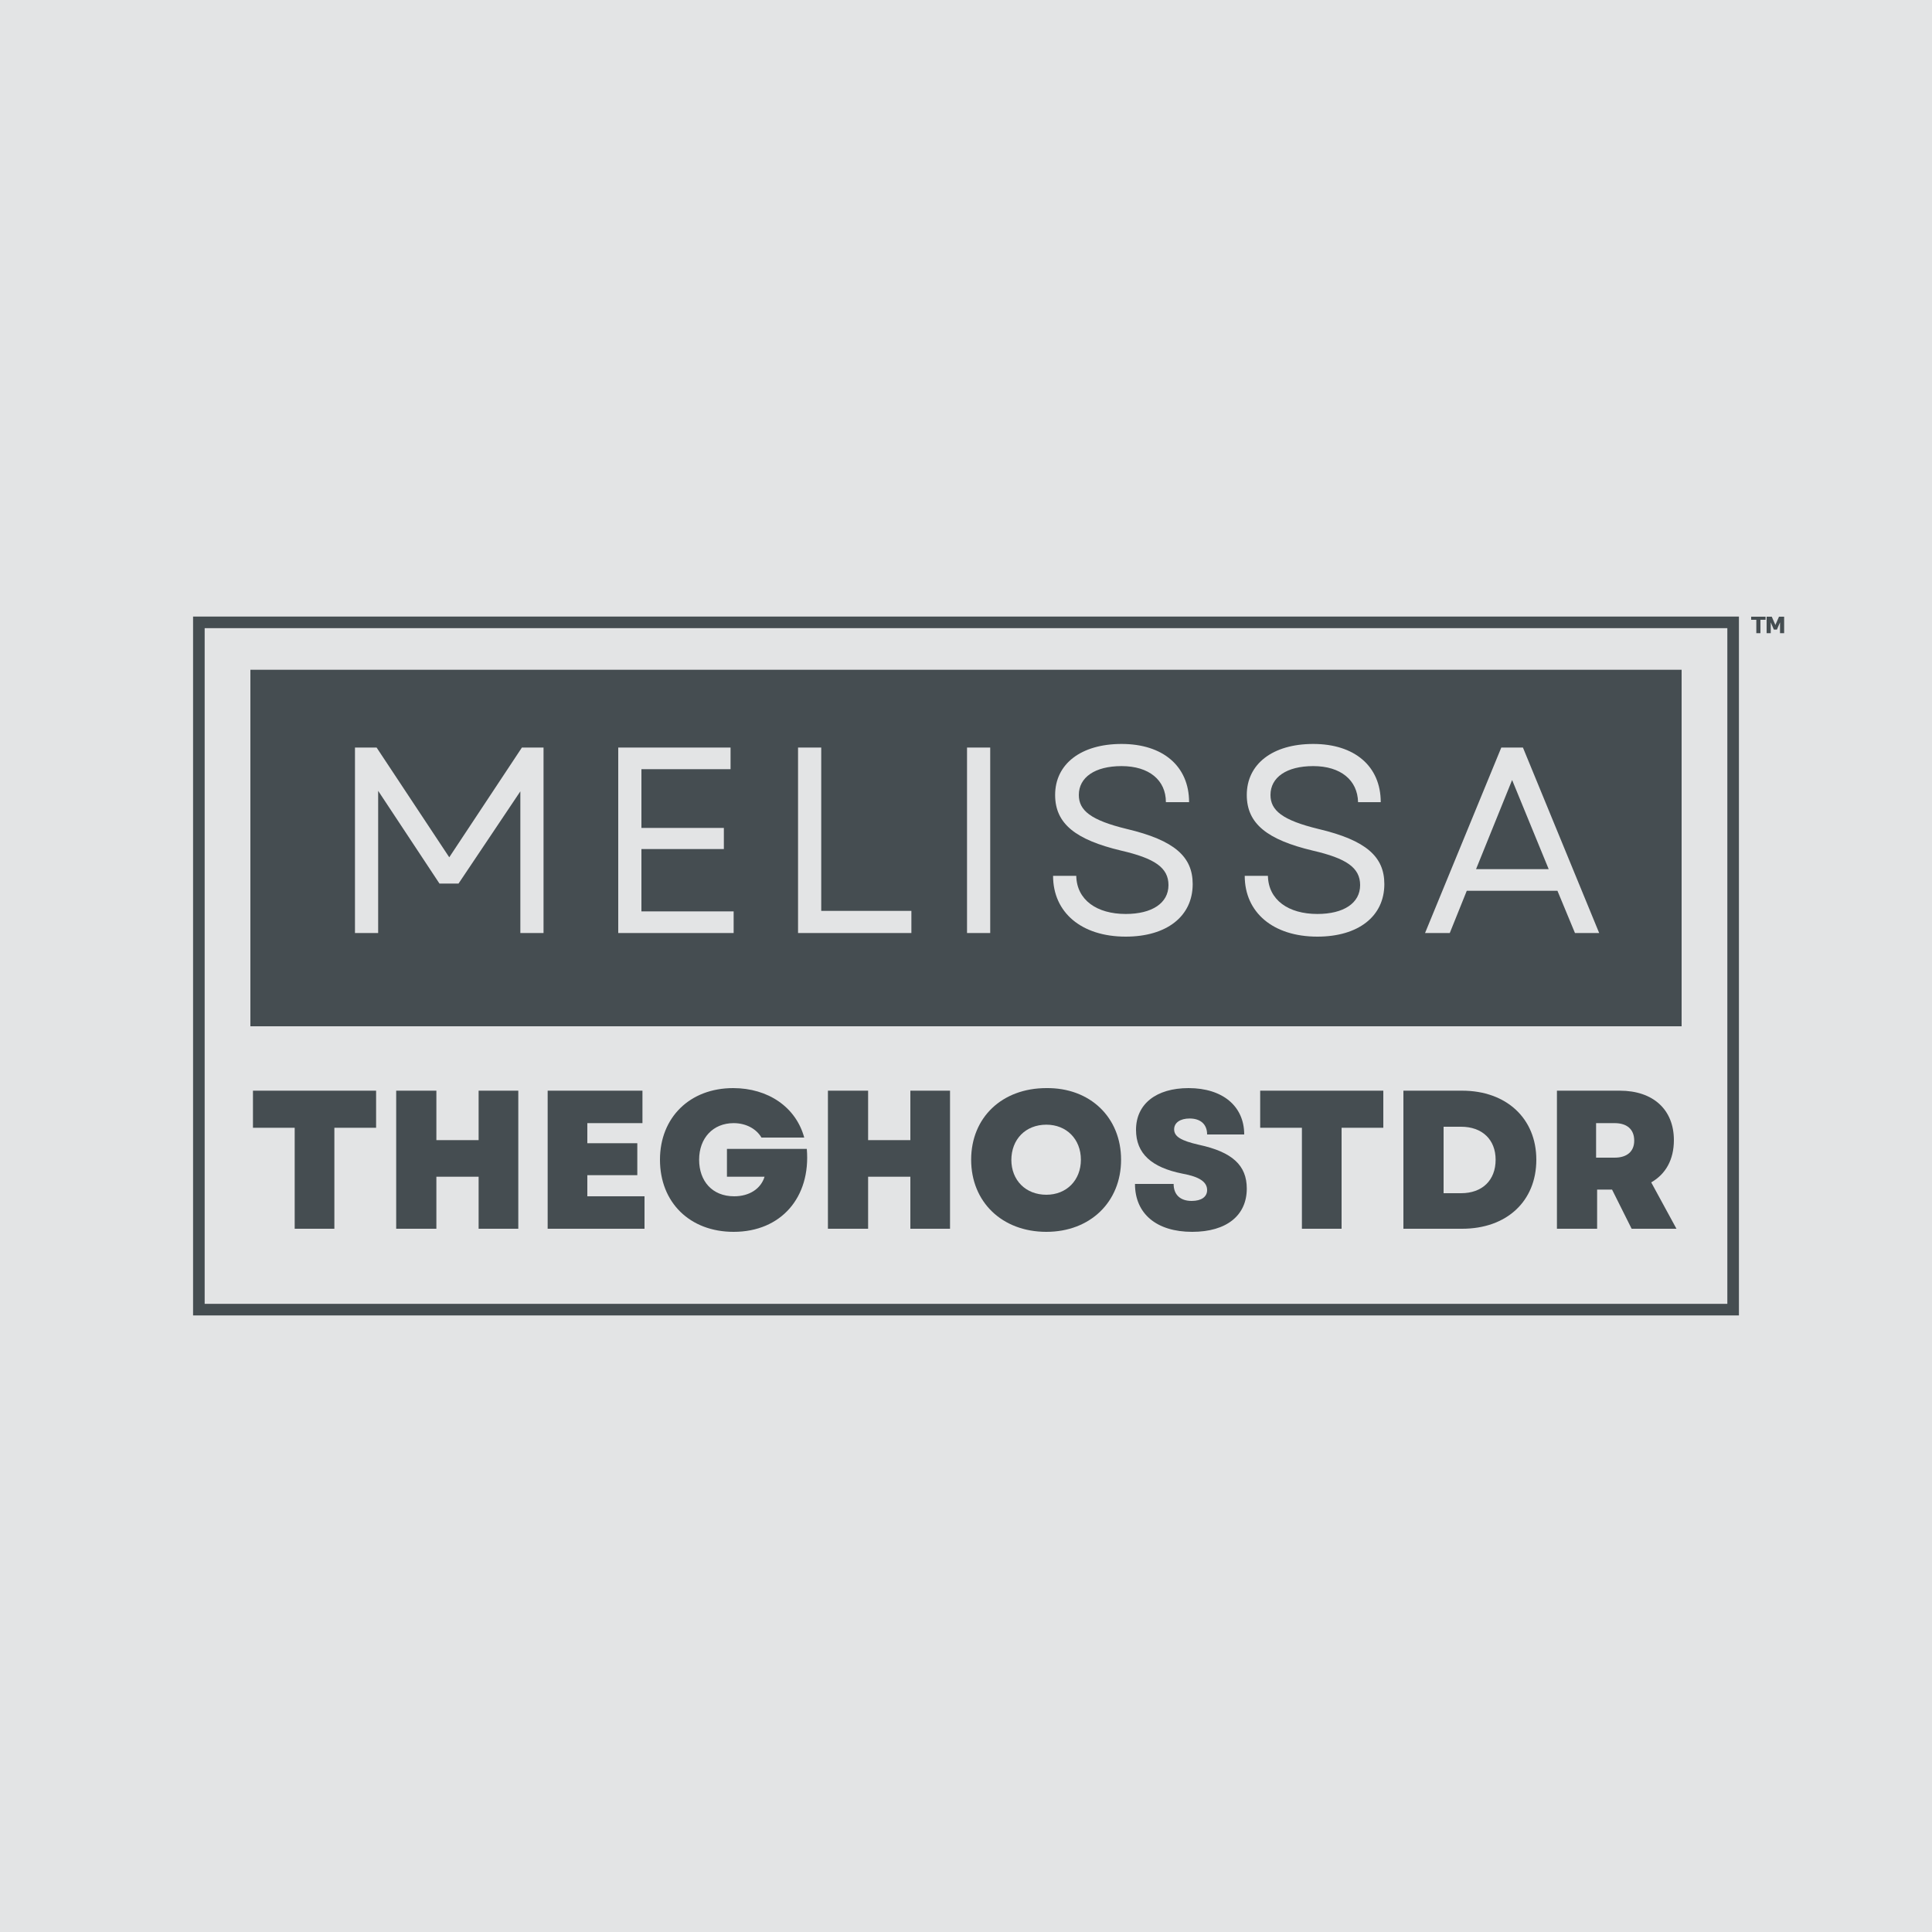
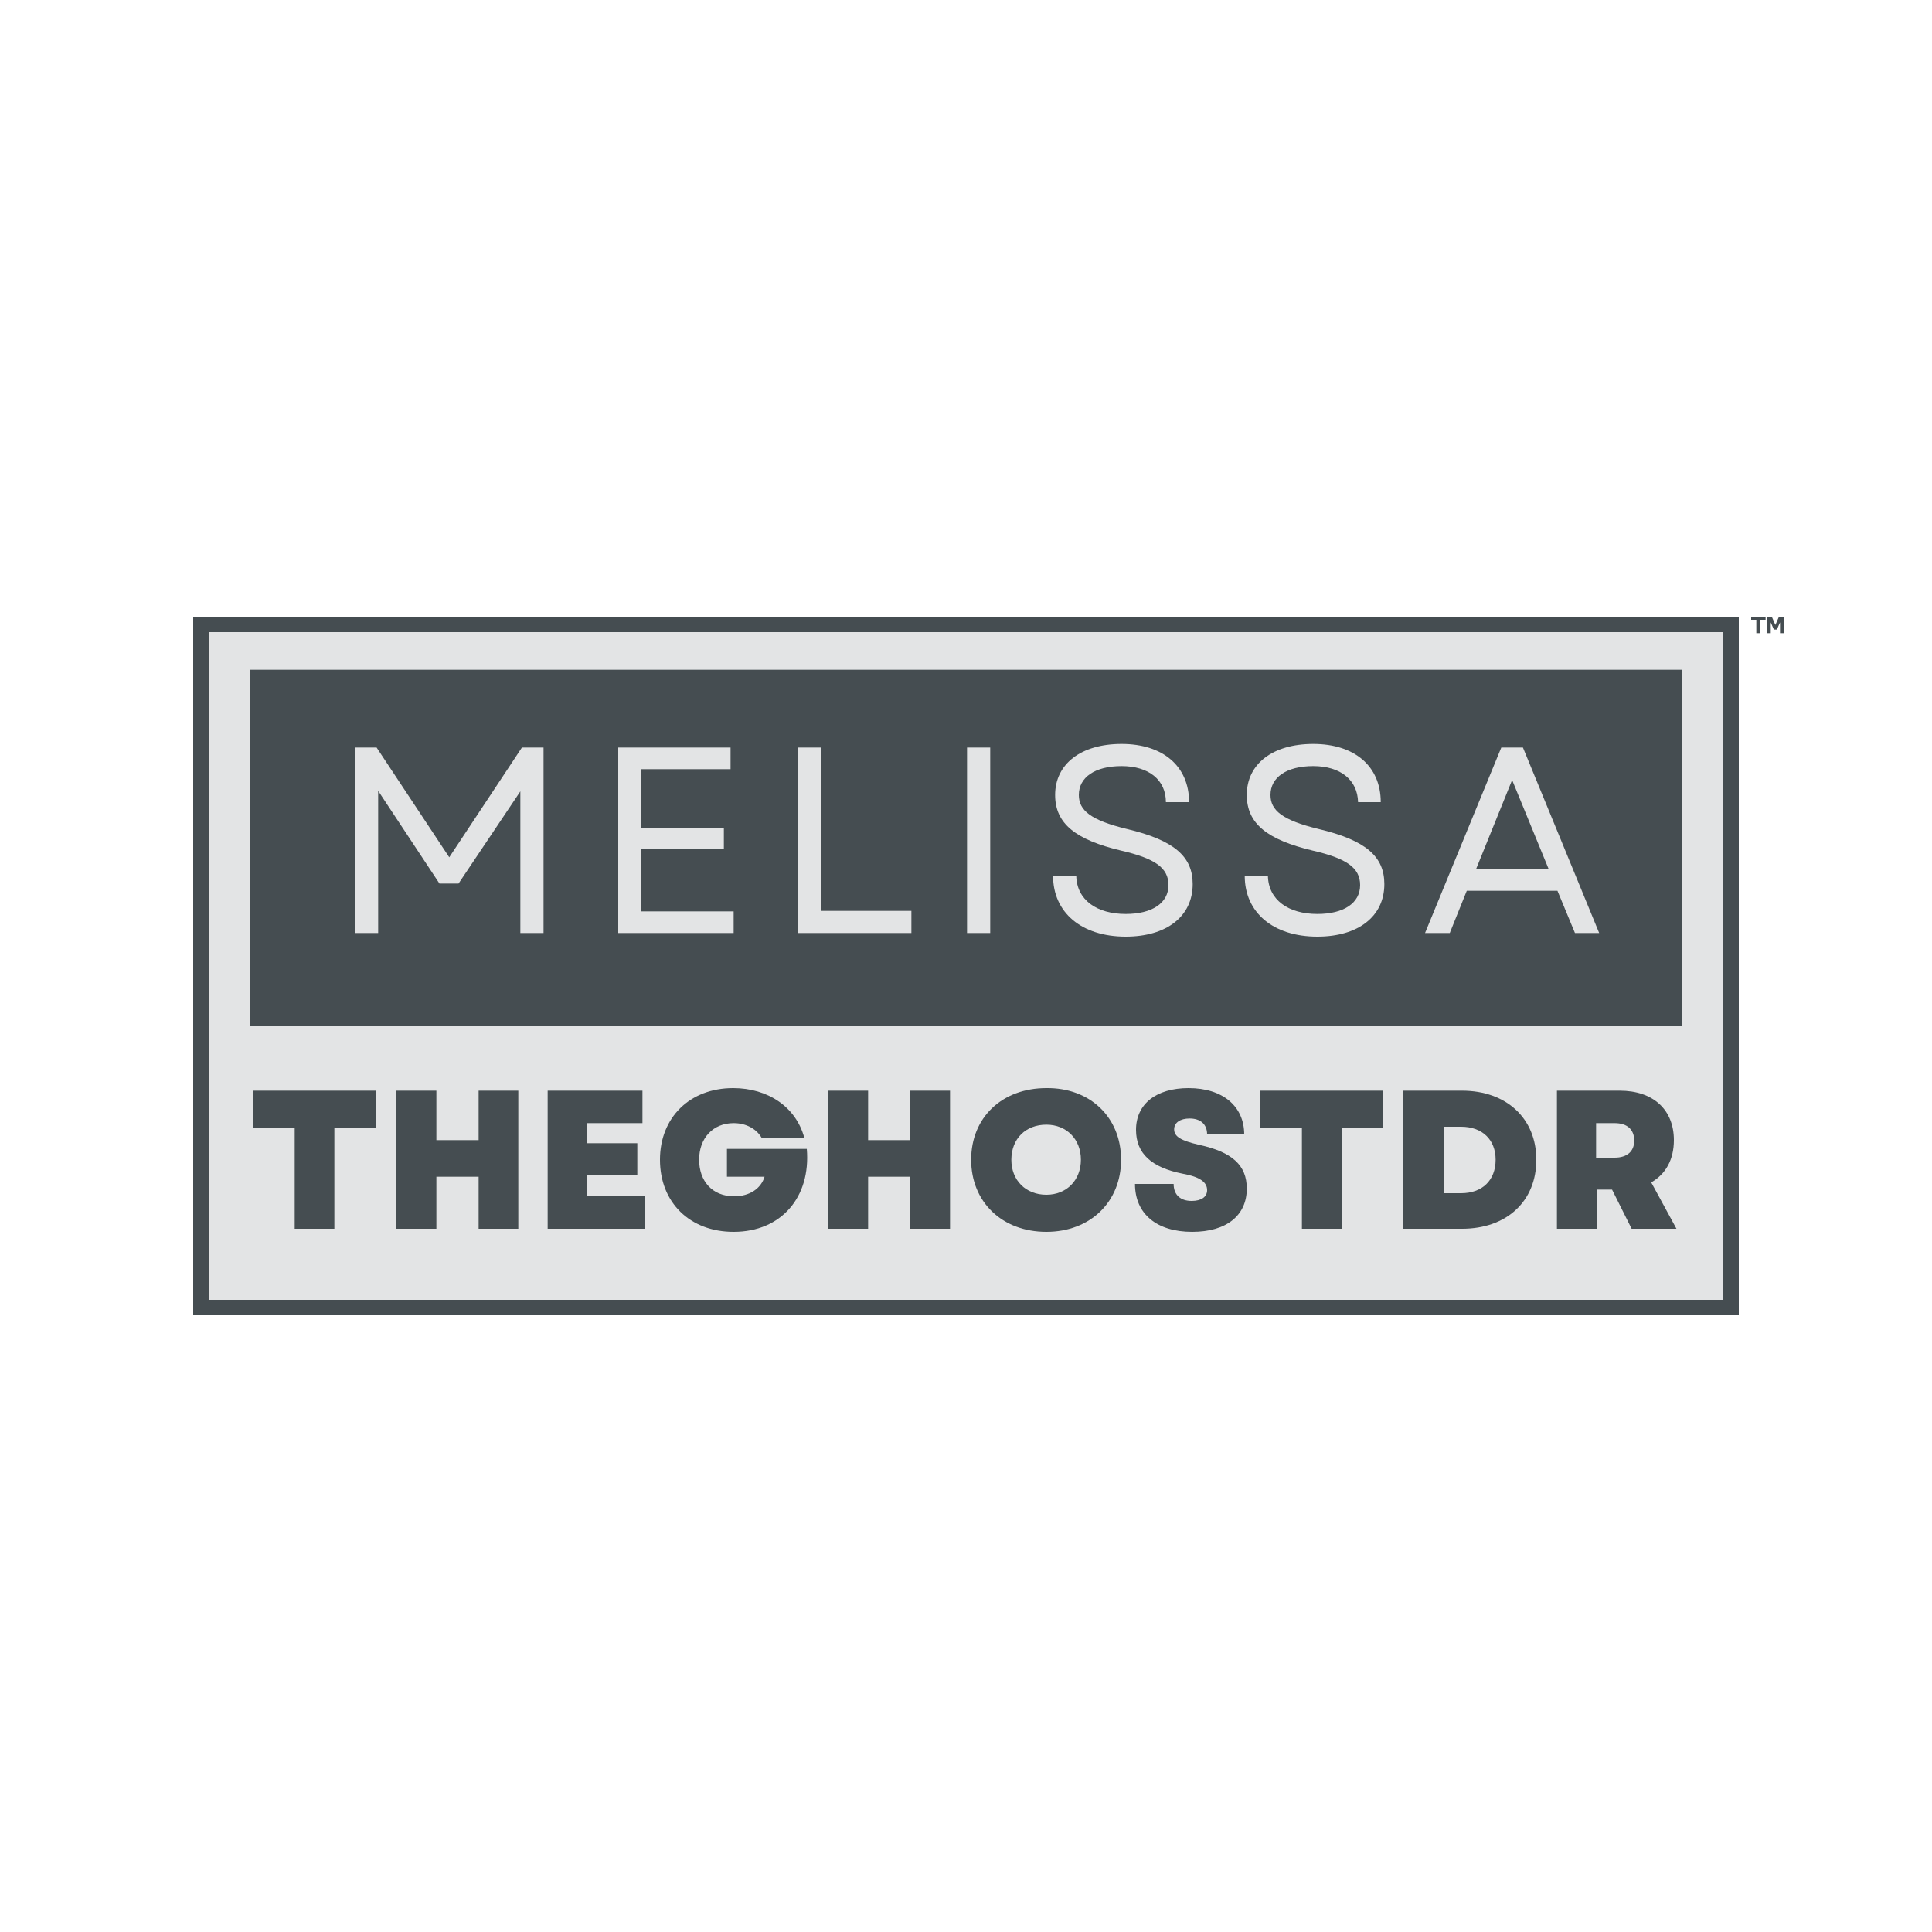
<svg xmlns="http://www.w3.org/2000/svg" baseProfile="tiny-ps" version="1.2" viewBox="0 0 375 375">
-   <g id="Bkg">
-     <rect fill="#e3e4e5" width="375" height="375" />
+   <g id="Bkgs">
+     <rect fill="#ffffff" width="375" height="375" />
+     <path fill="#e3e4e5" d="M 38.1,120 H 337 v 134.6 H 38.1 Z" />
  </g>
-   <g id="Logo">
-     <g id="Rects">
-       <path fill="none" stroke="#454d51" stroke-width="2.25" d="M 38.6,120.8 H 336.4 V 254.2 H 38.6 Z" />
-       <path fill="#454d51" d="M 48.6,130 H 326.4 v 69.2 H 48.6 Z" />
+   <g id="Logo" fill="#454d51">
+     <g id="Rect">
+       <path d="M 37.5,119.7 V 255.3 H 337.5 V 119.7 Z m 3,3 H 334.5 V 252.3 H 40.5 Z" />
    </g>
-     <g id="Melissa" fill="#e3e4e5">
-       <path transform="translate(63.6,181.1)" d="M 5.3 0 L 9.8 0 L 9.8 -27.6 L 21.7 -9.6 L 25.4 -9.6 L 37.4 -27.5 L 37.4 0 L 41.9 0 L 41.9 -36 L 37.7 -36 L 23.6 -14.7 L 9.5 -36 L 5.3 -36 Z M 5.3 0" />
-       <path transform="translate(114.7, 181.1)" d="M 5.3 0 L 27.7 0 L 27.7 -4.2 L 9.8 -4.2 L 9.8 -16.3 L 25.8 -16.3 L 25.8 -20.4 L 9.8 -20.4 L 9.8 -31.8 L 27.1 -31.8 L 27.1 -36 L 5.3 -36 Z M 5.3 0" />
-       <path transform="translate(149.6, 181.1)" d="M 5.3 0 L 27.3 0 L 27.3 -4.3 L 9.8 -4.3 L 9.8 -36 L 5.3 -36 Z M 5.3 0" />
-       <path transform="translate(182.4, 181.1)" d="M 5.3 0 L 9.8 0 L 9.8 -36 L 5.3 -36 Z M 5.3 0" />
-       <path transform="translate(201.3, 181.1)" d="M 17.2 0.7 C 25.1 0.7 30.2 -3.2 30.2 -9.5 C 30.2 -14.8 26.7 -18 17.4 -20.2 C 10.4 -21.9 8.1 -23.8 8.1 -26.8 C 8.1 -30.2 11.2 -32.4 16.4 -32.4 C 21.7 -32.4 25 -29.7 25 -25.4 L 29.5 -25.4 C 29.5 -32.4 24.4 -36.7 16.4 -36.7 C 8.5 -36.7 3.5 -32.8 3.5 -26.8 C 3.5 -21.2 7.5 -18.1 16.3 -16 C 22.8 -14.5 25.5 -12.7 25.5 -9.3 C 25.5 -5.8 22.3 -3.7 17.2 -3.7 C 11.6 -3.7 7.7 -6.4 7.6 -11.1 L 3.1 -11.1 C 3.1 -4 8.6 0.7 17.2 0.7 Z M 17.2 0.7" />
-       <path transform="translate(238.5, 181.1)" d="M 17.2 0.7 C 25.1 0.7 30.2 -3.2 30.2 -9.5 C 30.2 -14.8 26.7 -18 17.4 -20.2 C 10.4 -21.9 8.1 -23.8 8.1 -26.8 C 8.1 -30.2 11.2 -32.4 16.4 -32.4 C 21.7 -32.4 25 -29.7 25.1 -25.4 L 29.5 -25.4 C 29.5 -32.4 24.4 -36.7 16.4 -36.7 C 8.5 -36.7 3.5 -32.8 3.5 -26.8 C 3.5 -21.2 7.5 -18.1 16.3 -16 C 22.8 -14.5 25.5 -12.7 25.5 -9.3 C 25.5 -5.8 22.3 -3.7 17.2 -3.7 C 11.6 -3.7 7.7 -6.4 7.6 -11.1 L 3.1 -11.1 C 3.1 -4 8.6 0.7 17.2 0.7 Z M 17.2 0.7" />
-       <path transform="translate(275.7, 181.1)" d="M 0.9 0 L 5.7 0 L 9 -8.2 L 26.6 -8.2 L 30 0 L 34.7 0 L 19.9 -36 L 15.7 -36 Z M 10.8 -12.4 L 17.8 -29.7 L 24.9 -12.4 Z M 10.8 -12.4" />
+     <g id="Melissa Rect">
+       <path d="m 48.6,130 v 69.2 H 326.4 V 130 Z m 169.1,14.4 c 8,0 13.1,4.3 13.1,11.3 h -4.5 c 0,-4.3 -3.3,-7 -8.6,-7 -5.2,0 -8.3,2.2 -8.3,5.6 0,3 2.3,4.9 9.3,6.6 9.3,2.2 12.8,5.4 12.8,10.7 0,6.3 -5.1,10.2 -13,10.2 -8.6,0 -14.1,-4.7 -14.1,-11.8 h 4.5 c 0.1,4.7 4,7.4 9.6,7.4 5.1,0 8.3,-2.1 8.3,-5.6 0,-3.4 -2.7,-5.2 -9.2,-6.7 -8.8,-2.1 -12.8,-5.2 -12.8,-10.8 0,-6 5,-9.9 12.9,-9.9 z m 37.2,0 c 8,0 13.1,4.3 13.1,11.3 h -4.4 c -0.1,-4.3 -3.4,-7 -8.7,-7 -5.2,0 -8.3,2.2 -8.3,5.6 0,3 2.3,4.9 9.3,6.6 9.3,2.2 12.8,5.4 12.8,10.7 0,6.3 -5.1,10.2 -13,10.2 -8.6,0 -14.1,-4.7 -14.1,-11.8 h 4.5 c 0.1,4.7 4,7.4 9.6,7.4 5.1,0 8.3,-2.1 8.3,-5.6 0,-3.4 -2.7,-5.2 -9.2,-6.7 C 246,163 242,159.9 242,154.3 c 0,-6 5,-9.9 12.9,-9.9 z m -186,0.7 h 4.2 l 14.1,21.3 14.1,-21.3 H 105.5 v 36 H 101 v -27.5 L 89,171.5 h -3.7 l -11.9,-18 v 27.6 h -4.5 z m 51.1,0 h 21.8 v 4.2 H 124.5 v 11.4 h 16 v 4.1 h -16 v 12.1 h 17.9 v 4.2 H 120 Z m 34.9,0 h 4.5 v 31.7 h 17.5 v 4.3 h -22 z m 32.8,0 h 4.5 v 36 h -4.5 z m 103.7,0 h 4.2 l 14.8,36 h -4.7 l -3.4,-8.2 h -17.6 l -3.3,8.2 h -4.8 z m 2.1,6.3 -7,17.3 h 14.1 z" />
    </g>
-     <g id="TheGhostDr" fill="#454d51">
-       <path transform="translate(48, 238.5)" d="M 9.2 0 L 16.9 0 L 16.9 -19.6 L 25 -19.6 L 25 -26.8 L 1.1 -26.8 L 1.1 -19.6 L 9.2 -19.6 Z M 9.2 0" />
-       <path transform="translate(74.1, 238.5)" d="M 18.8 0 L 26.5 0 L 26.5 -26.8 L 18.8 -26.8 L 18.8 -17.2 L 10.6 -17.2 L 10.6 -26.8 L 2.8 -26.8 L 2.8 0 L 10.6 0 L 10.6 -10.1 L 18.8 -10.1 Z M 18.8 0" />
-       <path transform="translate(103.5, 238.5)" d="M 2.8 0 L 21.6 0 L 21.6 -6.3 L 10.5 -6.3 L 10.5 -10.4 L 20.2 -10.4 L 20.2 -16.6 L 10.5 -16.6 L 10.5 -20.5 L 21.2 -20.5 L 21.2 -26.8 L 2.8 -26.8 Z M 2.8 0" />
-       <path transform="translate(126.8, 238.5)" d="M 15.6 0.6 C 24.8 0.6 30.6 -6.1 29.8 -15.5 L 14.3 -15.5 L 14.3 -10.1 L 21.6 -10.1 C 20.9 -7.8 18.7 -6.3 15.7 -6.3 C 11.4 -6.3 8.9 -9.3 8.9 -13.4 C 8.9 -17.6 11.6 -20.5 15.6 -20.5 C 18 -20.5 20 -19.4 21 -17.7 L 29.3 -17.7 C 27.7 -23.6 22.3 -27.3 15.5 -27.3 C 7.1 -27.3 1.3 -21.6 1.3 -13.4 C 1.3 -5.1 7.1 0.6 15.6 0.6 Z M 15.6 0.6" />
-       <path transform="translate(157.9, 238.5)" d="M 18.8 0 L 26.5 0 L 26.5 -26.8 L 18.8 -26.8 L 18.8 -17.2 L 10.6 -17.2 L 10.6 -26.8 L 2.8 -26.8 L 2.8 0 L 10.6 0 L 10.6 -10.1 L 18.8 -10.1 Z M 18.8 0" />
-       <path transform="translate(187.2, 238.5)" d="M 15.9 0.6 C 24.4 0.6 30.4 -5.2 30.4 -13.4 C 30.4 -21.6 24.4 -27.4 15.9 -27.3 C 7.3 -27.3 1.3 -21.6 1.3 -13.4 C 1.3 -5.2 7.3 0.6 15.9 0.6 Z M 9.1 -13.3 C 9.1 -17.4 11.9 -20.2 15.9 -20.2 C 19.8 -20.2 22.6 -17.4 22.6 -13.4 C 22.6 -9.4 19.8 -6.6 15.9 -6.6 C 11.9 -6.6 9.1 -9.4 9.1 -13.4 Z M 9.1 -13.4" />
-       <path transform="translate(219, 238.5)" d="M 12.4 0.6 C 19.1 0.6 23 -2.6 23 -7.8 C 23 -12.3 20.2 -14.9 13.7 -16.3 C 10.2 -17.1 8.9 -17.9 8.9 -19.3 C 8.9 -20.6 10.1 -21.4 11.9 -21.4 C 14 -21.4 15.3 -20.3 15.3 -18.3 L 22.5 -18.3 C 22.5 -23.8 18.3 -27.3 11.7 -27.3 C 5.4 -27.3 1.5 -24.2 1.5 -19.2 C 1.5 -14.6 4.5 -11.9 10.5 -10.7 C 13.8 -10.1 15.3 -9.1 15.3 -7.5 C 15.3 -6.2 14.2 -5.4 12.3 -5.4 C 10.1 -5.4 8.8 -6.6 8.8 -8.7 L 1.3 -8.7 C 1.3 -2.9 5.5 0.6 12.4 0.6 Z M 12.4 0.6" />
-       <path transform="translate(243.5, 238.5)" d="M 9.2 0 L 16.9 0 L 16.9 -19.6 L 25 -19.6 L 25 -26.8 L 1.1 -26.8 L 1.1 -19.6 L 9.2 -19.6 Z M 9.2 0" />
-       <path transform="translate(269.6, 238.5)" d="M 2.8 0 L 14.2 0 C 22.8 0 28.6 -5.3 28.6 -13.4 C 28.6 -21.4 22.8 -26.8 14.2 -26.8 L 2.8 -26.8 Z M 10.6 -6.9 L 10.6 -19.8 L 14 -19.8 C 18.1 -19.8 20.7 -17.3 20.7 -13.4 C 20.7 -9.4 18.1 -6.9 14 -6.9 Z M 10.6 -6.9" />
-       <path transform="translate(299.4, 238.5)" d="M 2.8 0 L 10.6 0 L 10.6 -7.6 L 13.5 -7.6 L 17.3 0 L 26 0 L 21.1 -9 C 23.9 -10.6 25.5 -13.4 25.5 -17.2 C 25.5 -23.1 21.5 -26.8 15 -26.8 L 2.8 -26.8 Z M 10.4 -13.8 L 10.4 -20.5 L 14 -20.5 C 16.4 -20.5 17.8 -19.3 17.8 -17.1 C 17.8 -15 16.4 -13.8 14 -13.8 Z M 10.4 -13.8" />
+     <g id="TheGhostDr">
+       <path d="m 49.1,211.7 v 7.2 h 8.1 V 238.5 h 7.7 V 218.9 H 73 v -7.2 z" />
+       <path d="M 76.9,211.7 V 238.5 h 7.8 v -10.1 h 8.2 V 238.5 h 7.7 v -26.8 h -7.7 v 9.6 h -8.2 v -9.6 z" />
+       <path d="M 106.3,211.7 V 238.5 h 18.8 v -6.3 H 114 v -4.1 h 9.7 v -6.2 H 114 V 218 h 10.7 v -6.3 z" />
+       <path d="m 142.3,211.2 c -8.4,0 -14.2,5.7 -14.2,13.9 0,8.3 5.8,14 14.3,14 9.2,0 15,-6.7 14.2,-16.1 h -15.5 v 5.4 h 7.3 c -0.7,2.3 -2.9,3.8 -5.9,3.8 -4.3,0 -6.8,-3 -6.8,-7.1 0,-4.2 2.7,-7.1 6.7,-7.1 2.4,0 4.4,1.1 5.4,2.8 h 8.3 c -1.6,-5.9 -7,-9.6 -13.8,-9.6 z" />
+       <path d="M 160.7,211.7 V 238.5 H 168.5 v -10.1 h 8.2 V 238.5 h 7.7 v -26.8 h -7.7 v 9.6 H 168.5 v -9.6 z" />
+       <path d="m 203.1,211.2 c -8.6,0 -14.6,5.7 -14.6,13.9 0,8.2 6,14 14.6,14 8.5,0 14.5,-5.8 14.5,-14 0,-8.2 -6,-14 -14.5,-13.9 z m 0,7.1 c 3.9,0 6.7,2.8 6.7,6.8 0,4 -2.8,6.8 -6.7,6.8 -4,0 -6.8,-2.8 -6.8,-6.8 0.02,-4.1 2.8,-6.8 6.8,-6.8 z" />
+       <path d="m 230.7,211.2 c -6.3,0 -10.2,3.1 -10.2,8.1 0,4.6 3,7.3 9,8.5 3.3,0.6 4.8,1.6 4.8,3.2 0,1.3 -1.1,2.1 -3,2.1 -2.2,0 -3.5,-1.2 -3.5,-3.3 h -7.5 c 0,5.8 4.2,9.3 11.1,9.3 6.7,0 10.6,-3.2 10.6,-8.4 0,-4.5 -2.8,-7.1 -9.3,-8.5 -3.5,-0.8 -4.8,-1.6 -4.8,-3 0,-1.3 1.2,-2.1 3,-2.1 2.1,0 3.4,1.1 3.4,3.1 H 241.5 c 0,-5.5 -4.2,-9 -10.8,-9 z" />
+       <path d="m 244.6,211.7 v 7.2 h 8.1 V 238.5 h 7.7 V 218.9 H 268.5 v -7.2 z" />
+       <path d="M 272.4,211.7 V 238.5 h 11.4 c 8.6,0 14.4,-5.3 14.4,-13.4 0,-8 -5.8,-13.4 -14.4,-13.4 z m 7.8,7 h 3.4 c 4.1,0 6.7,2.5 6.7,6.4 0,4 -2.6,6.5 -6.7,6.5 h -3.4 z" />
+       <path d="M 302.2,211.7 V 238.5 H 310 v -7.6 h 2.9 l 3.8,7.6 h 8.7 l -4.9,-9 c 2.8,-1.6 4.4,-4.4 4.4,-8.2 0,-5.9 -4,-9.6 -10.5,-9.6 z M 309.8,218 h 3.6 c 2.4,0 3.8,1.2 3.8,3.4 0,2.1 -1.4,3.3 -3.8,3.3 h -3.6 z" />
    </g>
    <g id="Trademark">
-       <path fill="#454d51" d="m 342.7,120.3 h -1 v 2.6 h -0.8 v -2.6 h -1 v -0.6 h 2.8 z m 3.6,2.6 h -0.8 v -2.1 l -0.6,1.4 h -0.6 l -0.6,-1.4 v 2.1 h -0.8 v -3.2 h 1 l 0.7,1.6 0.7,-1.6 h 1 z" />
+       <path d="m 342.7,120.3 h -1 v 2.6 h -0.8 v -2.6 h -1 v -0.6 h 2.8 z m 3.6,2.6 h -0.8 v -2.1 l -0.6,1.4 h -0.6 l -0.6,-1.4 v 2.1 h -0.8 v -3.2 h 1 l 0.7,1.6 0.7,-1.6 h 1 z" />
    </g>
  </g>
</svg>
